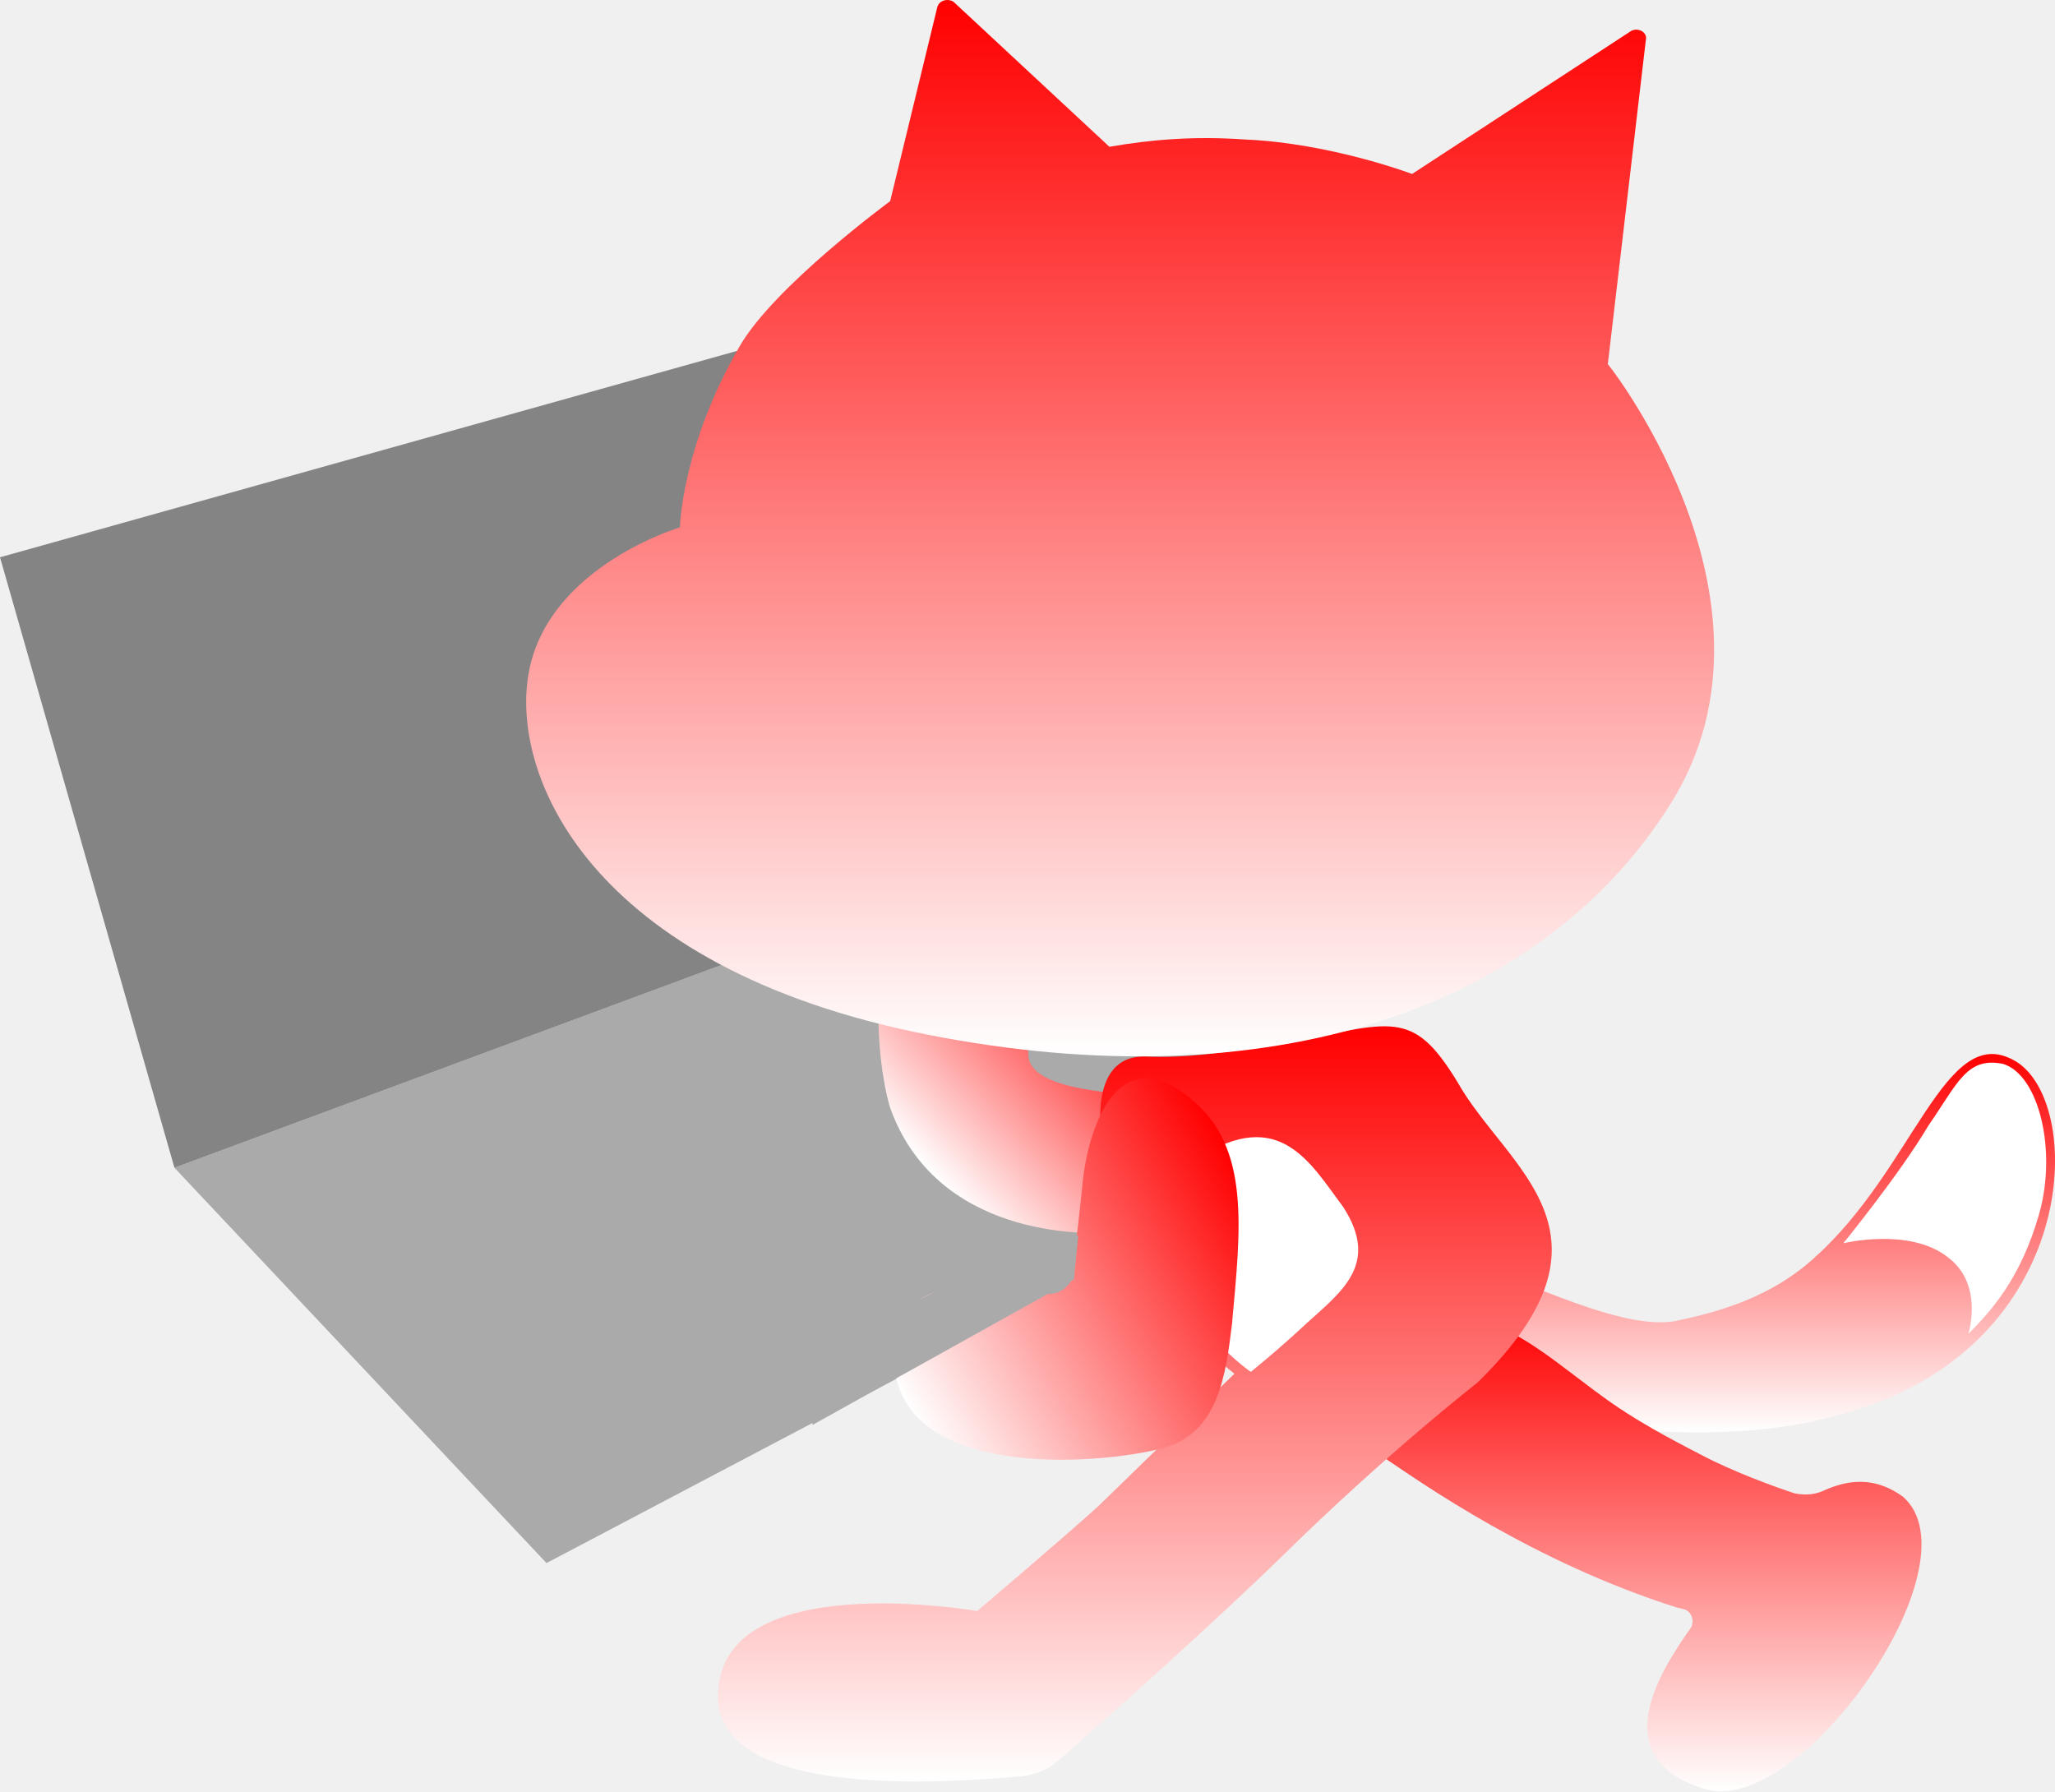
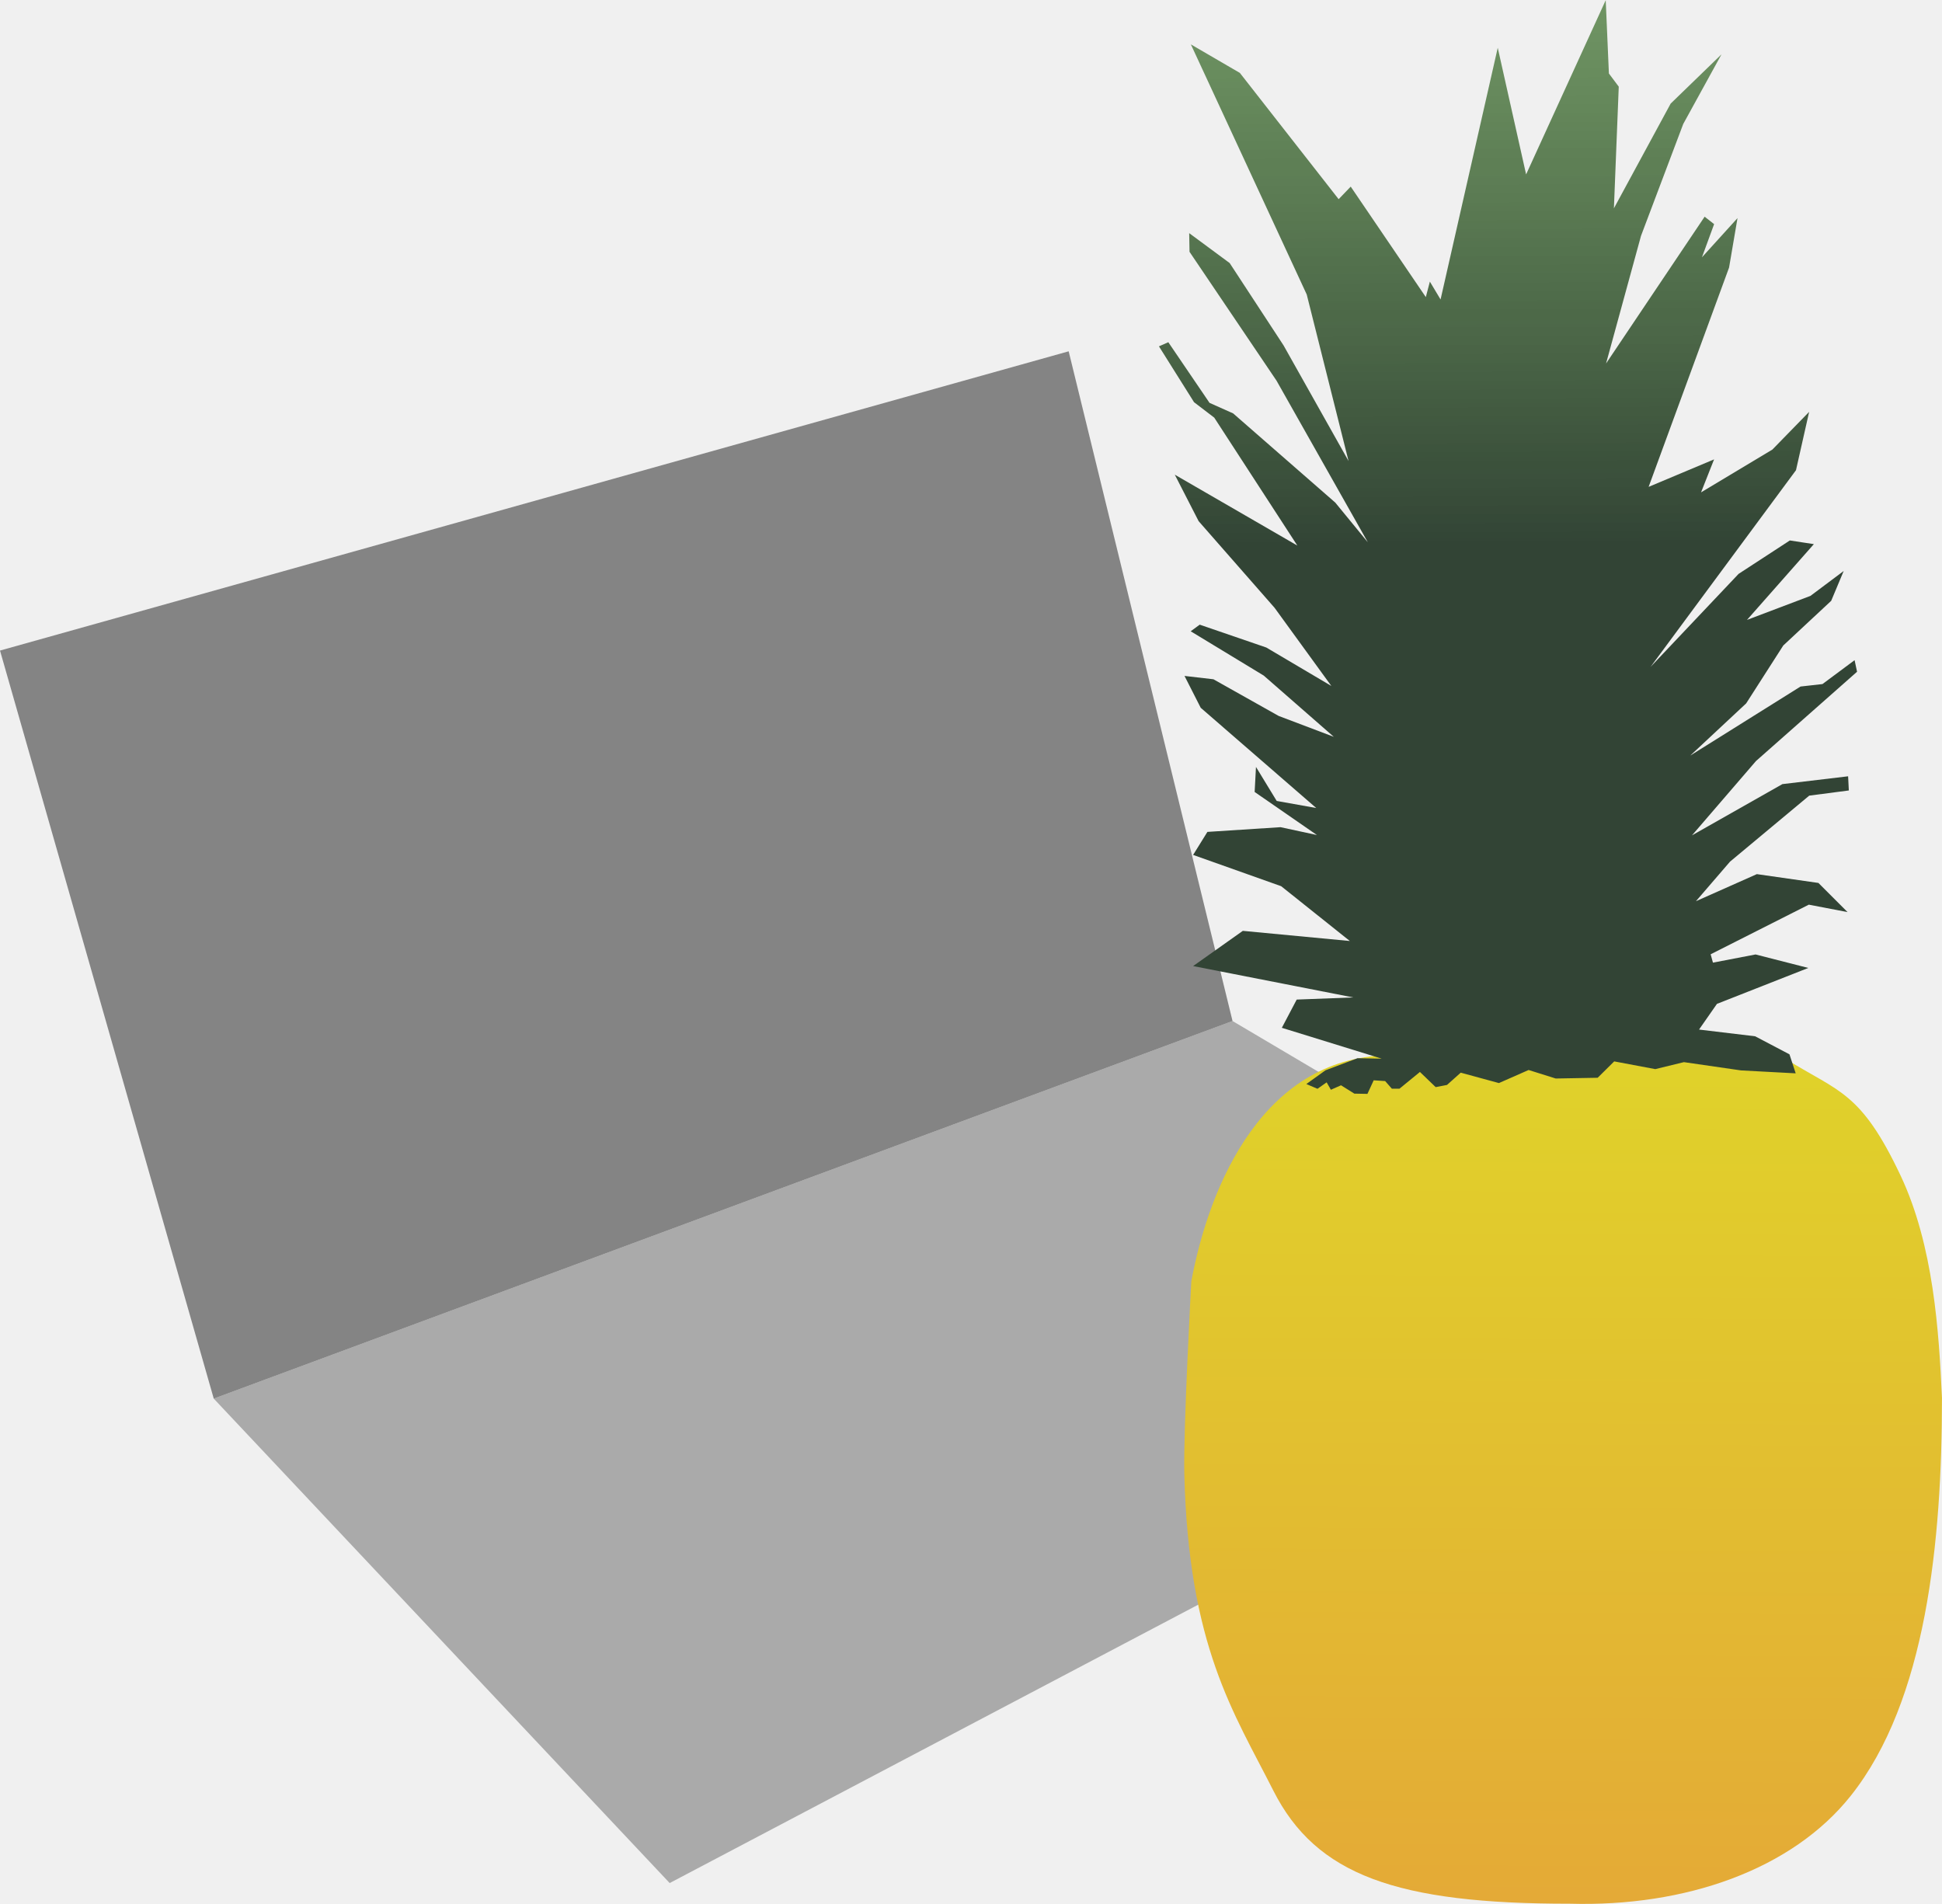
- <svg xmlns="http://www.w3.org/2000/svg" version="1.1" width="68.212" height="59.457" viewBox="0,0,68.212,59.457">
-   <defs>
+ <svg xmlns="http://www.w3.org/2000/svg" xmlns:xlink="http://www.w3.org/1999/xlink" version="1.1" width="52.605" height="51.571" viewBox="0 0 52.605 51.571" id="svg539" xml:space="preserve">
+   <defs id="defs489">
+     <linearGradient id="linearGradient29010">
+       <stop style="stop-color:#324435;stop-opacity:1;" offset="0" id="stop29006" />
+       <stop style="stop-color:#477837;stop-opacity:0.761;" offset="1" id="stop29008" />
+     </linearGradient>
+     <linearGradient id="linearGradient2299">
+       <stop style="stop-color:#e0d22a;stop-opacity:1;" offset="0" id="stop2295" />
+       <stop style="stop-color:#e4a937;stop-opacity:1;" offset="1" id="stop2297" />
+     </linearGradient>
    <linearGradient x1="264.147" y1="185.257" x2="264.147" y2="197.816" gradientUnits="userSpaceOnUse" id="color-1">
-       <stop offset="0" stop-color="#ff0000" />
-       <stop offset="1" stop-color="#ffffff" />
+       <stop offset="0" stop-color="#ff0000" id="stop459" />
+       <stop offset="1" stop-color="#ffffff" id="stop461" />
    </linearGradient>
    <linearGradient x1="260.207" y1="193.844" x2="260.207" y2="209.728" gradientUnits="userSpaceOnUse" id="color-2">
-       <stop offset="0" stop-color="#ff0000" />
-       <stop offset="1" stop-color="#ffffff" />
+       <stop offset="0" stop-color="#ff0000" id="stop464" />
+       <stop offset="1" stop-color="#ffffff" id="stop466" />
    </linearGradient>
    <linearGradient x1="243.612" y1="183.333" x2="237.084" y2="189.525" gradientUnits="userSpaceOnUse" id="color-3">
-       <stop offset="0" stop-color="#ff0000" />
-       <stop offset="1" stop-color="#ffffff" />
+       <stop offset="0" stop-color="#ff0000" id="stop469" />
+       <stop offset="1" stop-color="#ffffff" id="stop471" />
    </linearGradient>
-     <linearGradient x1="243.563" y1="184.337" x2="243.563" y2="209.404" gradientUnits="userSpaceOnUse" id="color-4">
-       <stop offset="0" stop-color="#ff0000" />
-       <stop offset="1" stop-color="#ffffff" />
+     <linearGradient x1="243.563" y1="184.337" x2="243.563" y2="209.405" gradientUnits="userSpaceOnUse" id="color-4">
+       <stop offset="0" stop-color="#ff0000" id="stop474" />
+       <stop offset="1" stop-color="#ffffff" id="stop476" />
    </linearGradient>
    <linearGradient x1="243.074" y1="150.272" x2="243.074" y2="185.336" gradientUnits="userSpaceOnUse" id="color-5">
-       <stop offset="0" stop-color="#ff0000" />
-       <stop offset="1" stop-color="#ffffff" />
+       <stop offset="0" stop-color="#ff0000" id="stop479" />
+       <stop offset="1" stop-color="#ffffff" id="stop481" />
    </linearGradient>
    <linearGradient x1="247.696" y1="190.095" x2="236.064" y2="196.985" gradientUnits="userSpaceOnUse" id="color-6">
-       <stop offset="0" stop-color="#ff0000" />
-       <stop offset="1" stop-color="#ffffff" />
+       <stop offset="0" stop-color="#ff0000" id="stop484" />
+       <stop offset="1" stop-color="#ffffff" id="stop486" />
    </linearGradient>
+     <linearGradient xlink:href="#linearGradient2299" id="linearGradient2301" x1="41.735" y1="33.367" x2="41.643" y2="54.049" gradientUnits="userSpaceOnUse" gradientTransform="translate(0.04053935,-0.1942886)" />
+     <linearGradient xlink:href="#linearGradient29010" id="linearGradient29012" x1="18.867" y1="20.34" x2="18.811" y2="7.339" gradientUnits="userSpaceOnUse" gradientTransform="translate(21.81877,0.7155947)" />
  </defs>
-   <g transform="translate(-205.8938,-150.2717)">
-     <g data-paper-data="{&quot;isPaintingLayer&quot;:true}" stroke-miterlimit="10" stroke-dasharray="" stroke-dashoffset="0" style="mix-blend-mode: normal">
-       <g>
-         <g fill-rule="nonzero" stroke="#000000" stroke-width="0" stroke-linecap="butt" stroke-linejoin="miter">
-           <path d="M224.034,202.154l-12.351,-13.123l27.597,-10.228l13.702,8.105z" fill="#aaaaaa" />
-           <path d="M234.842,160.663l4.439,18.141l-27.597,10.228l-5.79,-20.263z" fill="#848484" />
-         </g>
-         <g data-paper-data="{&quot;index&quot;:null}" fill-rule="evenodd" stroke-width="0">
-           <path d="M261.487,194.124c1.444,-0.301 3.188,-0.782 4.632,-2.105c3.308,-2.948 4.331,-7.82 6.617,-6.557c2.346,1.263 2.286,9.143 -5.053,11.549c-2.526,0.842 -4.812,0.842 -6.677,0.782c-0.481,0 -4.632,-0.421 -6.075,-2.466c-1.444,-2.045 -0.421,-2.587 0.06,-2.827c0.541,-0.301 4.451,1.985 6.497,1.624z" fill="url(#color-1)" stroke="#001026" stroke-linecap="round" stroke-linejoin="round" />
-           <path d="M272.374,185.582c1.203,0.361 1.805,2.887 1.203,4.993c-0.602,2.105 -1.564,3.188 -2.346,3.97c0.12,-0.421 0.361,-1.744 -0.662,-2.526c-1.263,-1.023 -3.489,-0.481 -3.489,-0.481c0,0 1.865,-2.286 2.827,-3.91c0.962,-1.384 1.263,-2.286 2.466,-2.045z" fill="#ffffff" stroke="none" stroke-linecap="butt" stroke-linejoin="miter" />
-         </g>
-         <path d="M251.802,194.605c2.226,-1.925 4.993,0.301 6.196,1.203c1.203,0.902 1.805,1.444 4.391,2.767c1.023,0.541 2.346,1.023 3.068,1.263c0.301,0.06 0.602,0.06 0.902,-0.06c0.541,-0.241 1.564,-0.662 2.707,0.18c2.526,2.226 -3.429,10.707 -6.617,9.685c-3.308,-1.023 -1.444,-3.91 -0.421,-5.354c0.12,-0.241 0,-0.541 -0.241,-0.602l-0.241,-0.06c-4.752,-1.504 -8.482,-4.151 -9.564,-4.872c-1.023,-0.722 -2.105,-2.526 -0.18,-4.151z" data-paper-data="{&quot;index&quot;:null}" fill="url(#color-2)" fill-rule="evenodd" stroke="#001026" stroke-width="0" stroke-linecap="round" stroke-linejoin="round" />
-         <path d="M247.397,189.745c-1.135,1.076 -3.182,1.278 -4.377,1.416c-1.195,0.139 -6.088,0.137 -7.592,-4.158c-0.546,-1.887 -0.917,-7.173 2.014,-6.968c2.931,0.205 2.507,3.343 2.584,5.259c0.042,1.618 5.71,1.3 6.091,1.352c1.358,0.121 2.46,1.895 1.28,3.097z" data-paper-data="{&quot;index&quot;:null}" fill="url(#color-3)" fill-rule="evenodd" stroke="#001026" stroke-width="0" stroke-linecap="round" stroke-linejoin="round" />
-         <g data-paper-data="{&quot;index&quot;:null}" fill-rule="evenodd" stroke-width="0">
-           <path d="M246.869,195.868c-0.722,-0.541 -1.444,-1.444 -2.406,-2.827c-0.782,-1.143 -1.624,-3.369 -1.624,-3.369c-0.541,-1.504 -0.902,-4.391 1.083,-4.331c1.323,0.06 2.526,-0.12 4.572,-0.421c3.609,-0.722 4.271,-1.203 5.775,1.263c1.624,2.887 5.775,4.993 0.662,9.985c0,0 -2.948,2.286 -6.497,5.775c-2.406,2.346 -6.196,5.715 -7.519,6.857c-0.301,0.241 -0.662,0.361 -1.023,0.421c-5.835,0.541 -10.166,-0.06 -10.166,-2.647c0,-4.331 8.602,-2.827 8.602,-2.827c0,0 2.767,-2.346 4.03,-3.489z" fill="url(#color-4)" stroke="#001026" stroke-linecap="round" stroke-linejoin="round" />
-           <path d="M244.223,191.838c0,0 -1.143,-1.504 1.444,-3.128c2.707,-1.744 3.73,0.18 4.812,1.624c1.203,1.865 0,2.767 -1.203,3.85c-0.962,0.902 -1.865,1.624 -1.865,1.624c0,0 -1.865,-1.263 -3.188,-3.97z" fill="#ffffff" stroke="none" stroke-linecap="butt" stroke-linejoin="miter" />
-         </g>
-         <g data-paper-data="{&quot;index&quot;:null}">
-           <path d="M242.719,155.144c1.384,-0.241 2.827,-0.361 4.512,-0.241c2.827,0.12 5.534,1.143 5.534,1.143l7.279,-4.752c0.241,-0.12 0.541,0.06 0.481,0.301l-1.263,10.767c-0.361,-0.481 6.376,7.7 2.105,14.557c-4.271,6.857 -13.354,9.925 -24.663,7.7c-11.309,-2.226 -13.956,-8.722 -13.234,-12.151c0.722,-3.429 4.993,-4.692 4.993,-4.692c0,0 0.06,-2.707 1.985,-6.015c1.143,-1.985 4.993,-4.812 4.993,-4.812l1.564,-6.436c0.06,-0.241 0.361,-0.301 0.541,-0.18z" fill="url(#color-5)" fill-rule="evenodd" stroke="#001026" stroke-width="0" stroke-linecap="butt" stroke-linejoin="miter" />
-           <path d="M224.733,171.025c0,0 -4.331,-0.06 -7.158,-2.346" fill="none" fill-rule="evenodd" stroke="#001026" stroke-width="0" stroke-linecap="round" stroke-linejoin="round" />
-           <path d="M224.492,174.574c0,0 -2.346,1.143 -6.136,0.842" fill="none" fill-rule="evenodd" stroke="#001026" stroke-width="0" stroke-linecap="round" stroke-linejoin="round" />
-           <path d="M258.599,172.047c2.105,-1.865 7.279,-3.549 7.279,-3.549" fill="none" fill-rule="evenodd" stroke="#001026" stroke-width="0" stroke-linecap="round" stroke-linejoin="round" />
-           <path d="M265.457,174.514c0,0 -4.451,0.662 -7.038,-0.361" fill="none" fill-rule="evenodd" stroke="#001026" stroke-width="0" stroke-linecap="round" stroke-linejoin="round" />
-           <g fill="none" fill-rule="nonzero" stroke="none" stroke-width="1" stroke-linecap="butt" stroke-linejoin="miter" font-family="sans-serif" font-weight="normal" font-size="12" text-anchor="start" />
-           <g fill="none" fill-rule="nonzero" stroke="none" stroke-width="1" stroke-linecap="butt" stroke-linejoin="miter" font-family="sans-serif" font-weight="normal" font-size="12" text-anchor="start" />
-         </g>
-         <path d="M241.523,192.677c0.025,-0.784 0.186,-1.928 0.296,-3.042c0.165,-1.846 1.132,-4.935 3.596,-2.899c2.002,1.611 1.657,4.332 1.37,7.508c-0.206,1.66 -0.444,3.619 -2.324,4.103c-2.118,0.555 -8.796,1.084 -8.896,-2.981c0.183,-3.115 3.037,-2.428 5.16,-2.147c0.351,0.002 0.631,-0.234 0.797,-0.542z" data-paper-data="{&quot;index&quot;:null}" fill="url(#color-6)" fill-rule="evenodd" stroke="#001026" stroke-width="0" stroke-linecap="round" stroke-linejoin="round" />
-         <path d="M232.862,197.57v-2.25l7.38,-3.961l1.442,-0.07l-0.142,1.448z" fill="#aaaaaa" fill-rule="nonzero" stroke="none" stroke-width="0" stroke-linecap="butt" stroke-linejoin="miter" />
-       </g>
-     </g>
+   <g fill-rule="nonzero" stroke="#000000" stroke-width="0" stroke-linecap="butt" stroke-linejoin="miter" id="g495" transform="translate(-205.8938,-151.1473)" style="mix-blend-mode:normal;stroke-miterlimit:10;stroke-dasharray:none;stroke-dashoffset:0">
+     <path d="m 224.034,202.154 -12.351,-13.123 27.597,-10.228 13.702,8.105 z" fill="#aaaaaa" id="path491" />
+     <path d="m 234.842,160.663 4.439,18.141 -27.597,10.228 -5.79,-20.263 z" fill="#848484" id="path493" />
+   </g>
+   <g id="g36667" transform="matrix(1.131467,0,0,1.131467,-14.64114,-9.010452)">
+     <path style="opacity:1;fill:url(#linearGradient2301);fill-opacity:1" d="m 46.305,33.226 c -3.1,-0.034 -4.41,3.094 -4.844,5.41 0,0 -0.194,3.548 -0.168,4.609 0.102,4.138 1.185,5.713 2.13,7.583 1.025,2.029 2.965,2.713 7.099,2.71 2.771,0.079 5.323,-0.816 6.729,-2.587 1.805,-2.273 2.181,-6.078 2.181,-9.524 -0.073,-1.57 -0.197,-3.64 -0.992,-5.323 -0.949,-2.007 -1.472,-1.995 -2.725,-2.774 z" id="path867" />
+     <path style="opacity:1;fill:url(#linearGradient29012);fill-opacity:1" d="m 46.019,33.308 -2.391,-0.739 0.356,-0.676 1.353,-0.051 -3.833,-0.751 1.19,-0.843 2.562,0.243 -1.644,-1.312 -2.108,-0.749 0.342,-0.551 1.751,-0.113 0.871,0.188 -1.491,-1.031 0.032,-0.599 0.496,0.814 0.946,0.169 -2.765,-2.399 -0.388,-0.763 0.692,0.08 1.562,0.878 1.32,0.5 -1.677,-1.466 -1.749,-1.061 0.216,-0.158 1.594,0.547 1.557,0.92 -1.359,-1.871 -1.818,-2.074 -0.571,-1.113 2.934,1.697 -1.989,-3.062 -0.484,-0.37 -0.84,-1.337 0.224,-0.099 0.987,1.452 0.565,0.252 2.445,2.135 0.78,0.951 -2.186,-3.869 -2.083,-3.085 -0.008,-0.447 0.969,0.716 1.29,1.971 1.556,2.768 -1.001,-3.986 -2.774,-5.988 1.173,0.683 2.365,3.023 0.289,-0.301 1.798,2.645 0.097,-0.371 0.256,0.428 1.369,-6.026 0.679,3.032 1.906,-4.171 0.076,1.755 0.236,0.315 -0.116,2.913 1.359,-2.508 1.217,-1.179 -0.916,1.667 -1.011,2.678 -0.837,3.057 2.36,-3.515 0.227,0.178 -0.291,0.794 0.851,-0.938 -0.202,1.184 -1.926,5.25 1.567,-0.658 -0.312,0.79 1.708,-1.025 0.88,-0.903 -0.315,1.397 -3.481,4.708 2.107,-2.226 1.227,-0.8 0.575,0.088 -1.601,1.814 1.519,-0.575 0.796,-0.596 -0.299,0.714 -1.147,1.069 -0.889,1.387 -1.337,1.248 2.639,-1.652 0.525,-0.059 0.769,-0.572 0.059,0.277 -2.42,2.138 -1.532,1.779 2.165,-1.227 1.573,-0.187 0.017,0.339 -0.948,0.124 -1.897,1.581 -0.815,0.946 1.458,-0.648 1.474,0.211 0.698,0.698 -0.928,-0.178 -2.35,1.188 0.055,0.2 1.02,-0.196 1.263,0.323 -2.187,0.86 -0.429,0.615 1.343,0.161 0.822,0.432 0.149,0.455 -1.309,-0.07 -1.367,-0.198 -0.686,0.167 -0.983,-0.185 -0.396,0.392 -1.004,0.018 -0.649,-0.204 -0.711,0.313 -0.914,-0.249 -0.329,0.294 -0.271,0.052 -0.377,-0.363 -0.49,0.401 h -0.182 l -0.161,-0.183 -0.274,-0.018 -0.15,0.325 -0.313,-0.006 -0.319,-0.2 -0.243,0.107 -0.101,-0.177 -0.22,0.154 -0.266,-0.114 0.457,-0.328 0.768,-0.29 z" id="path27270" />
  </g>
</svg>
